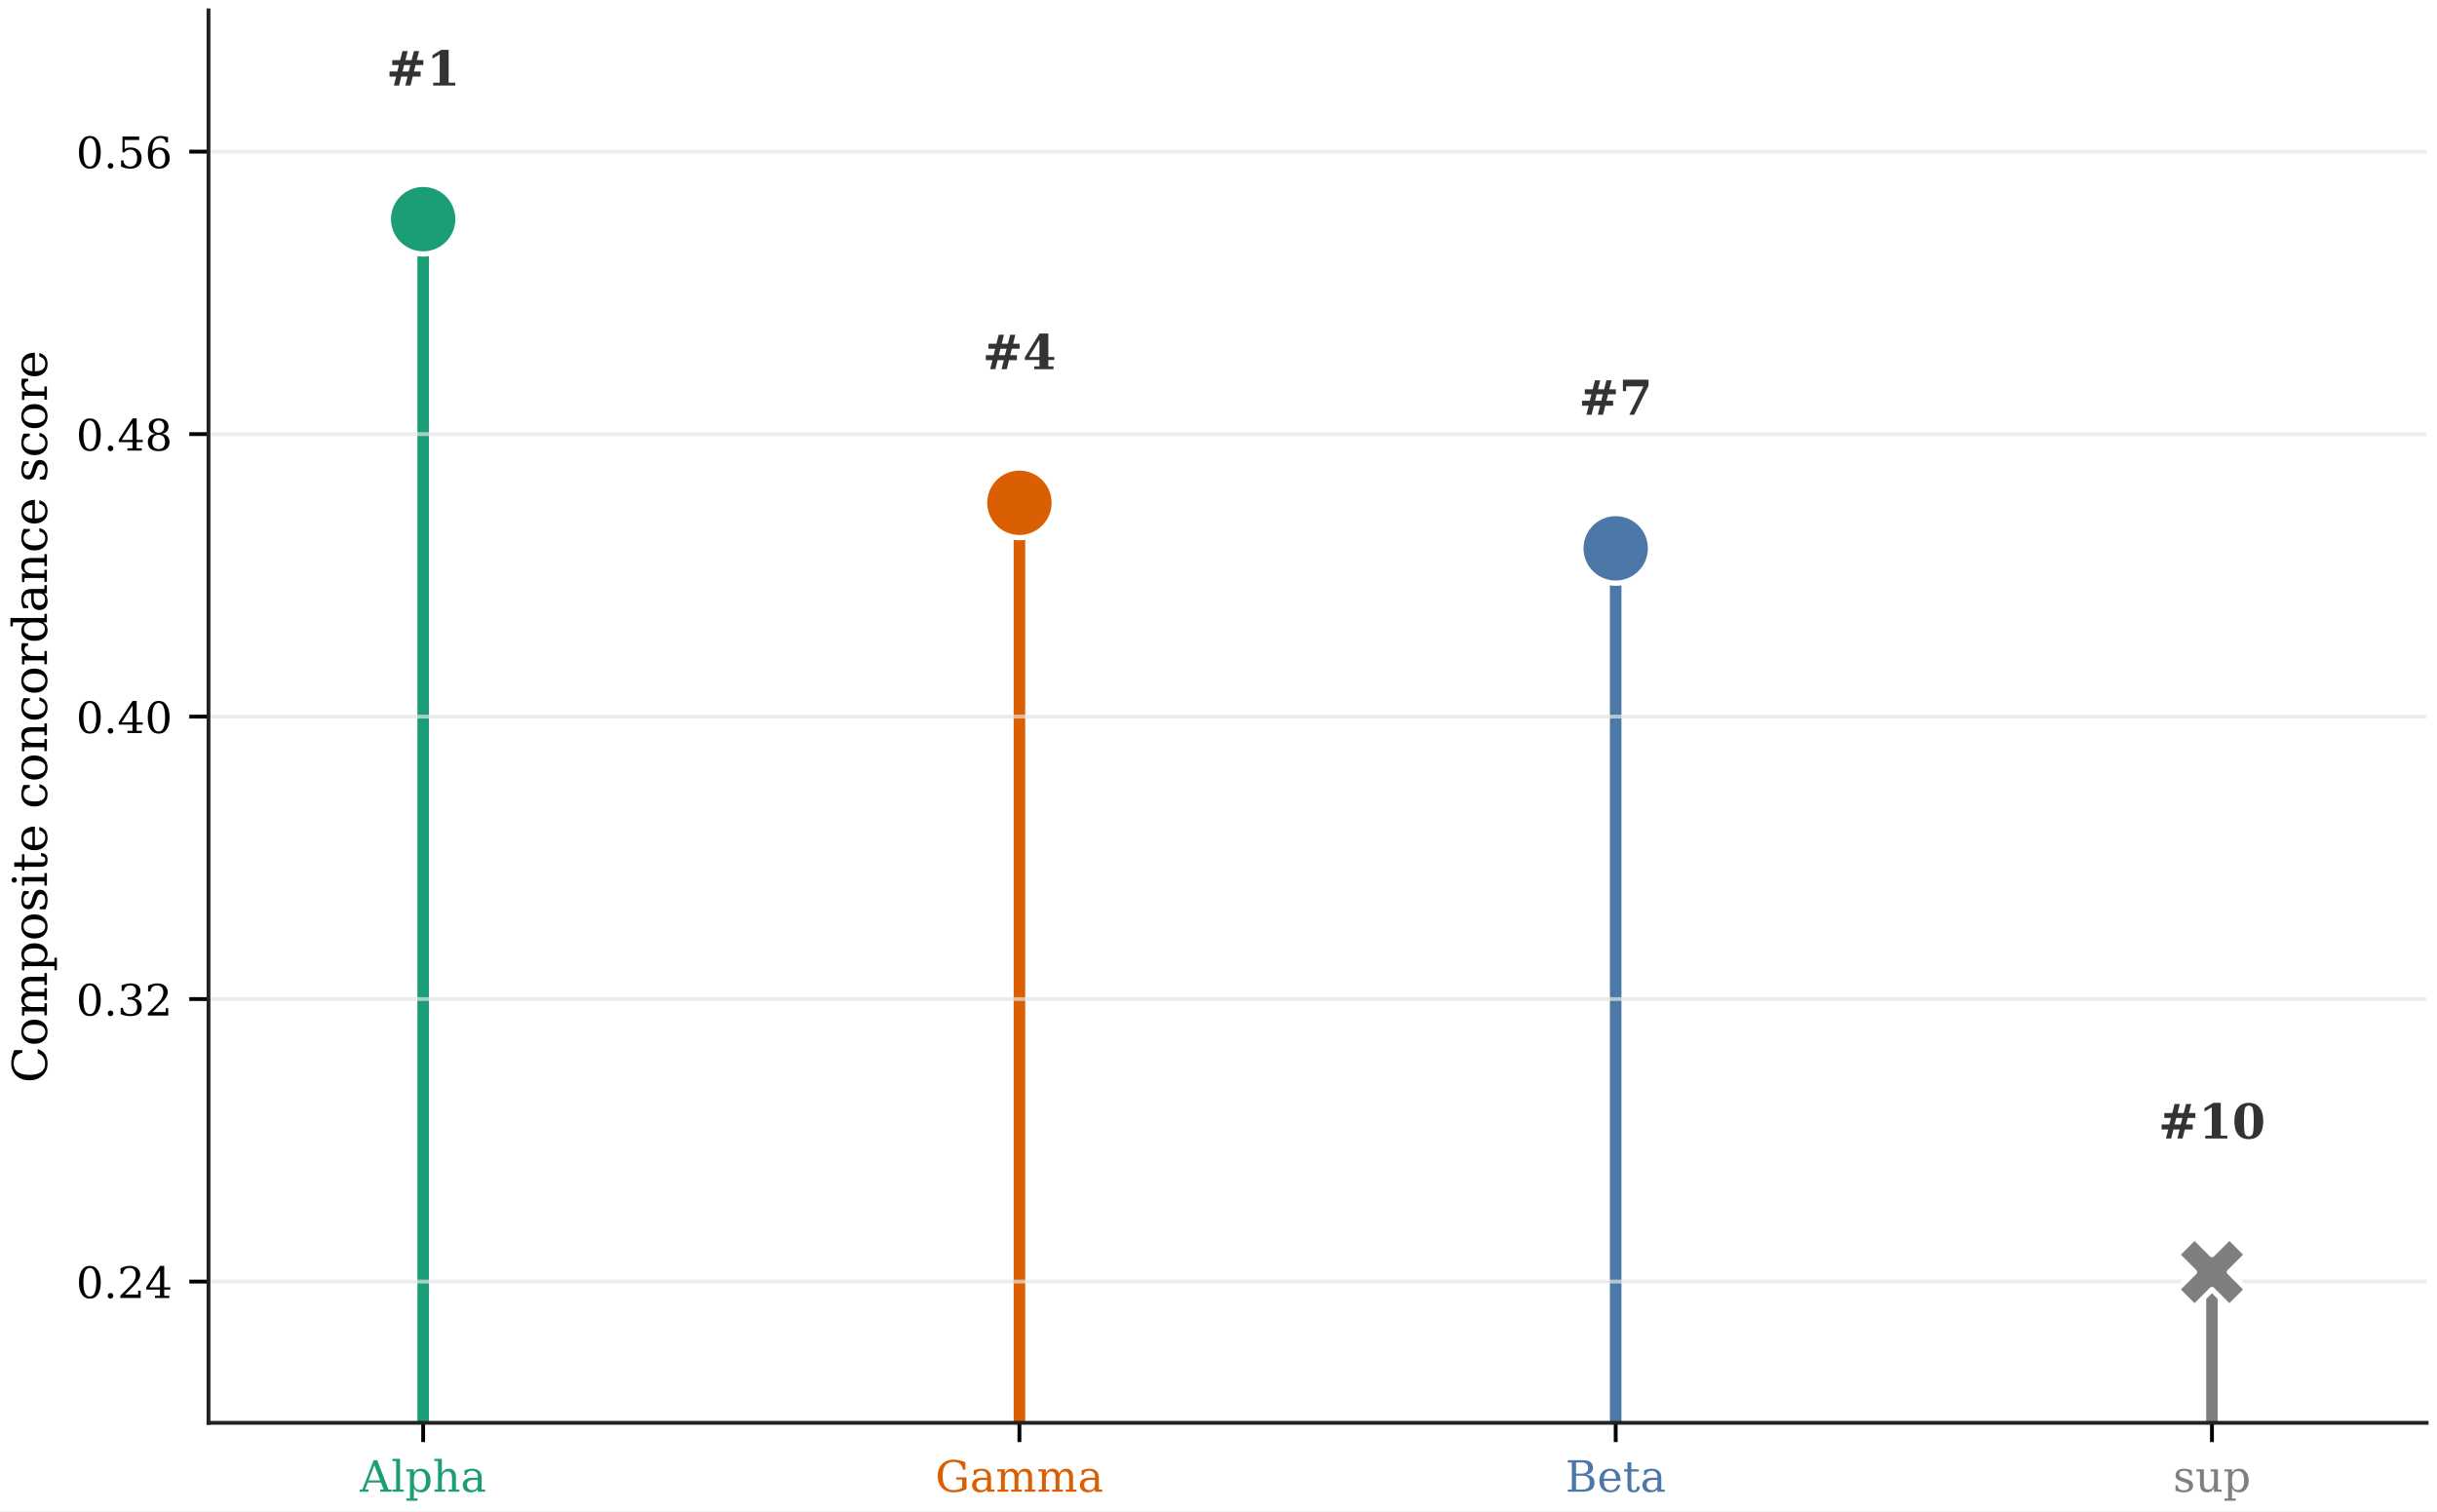
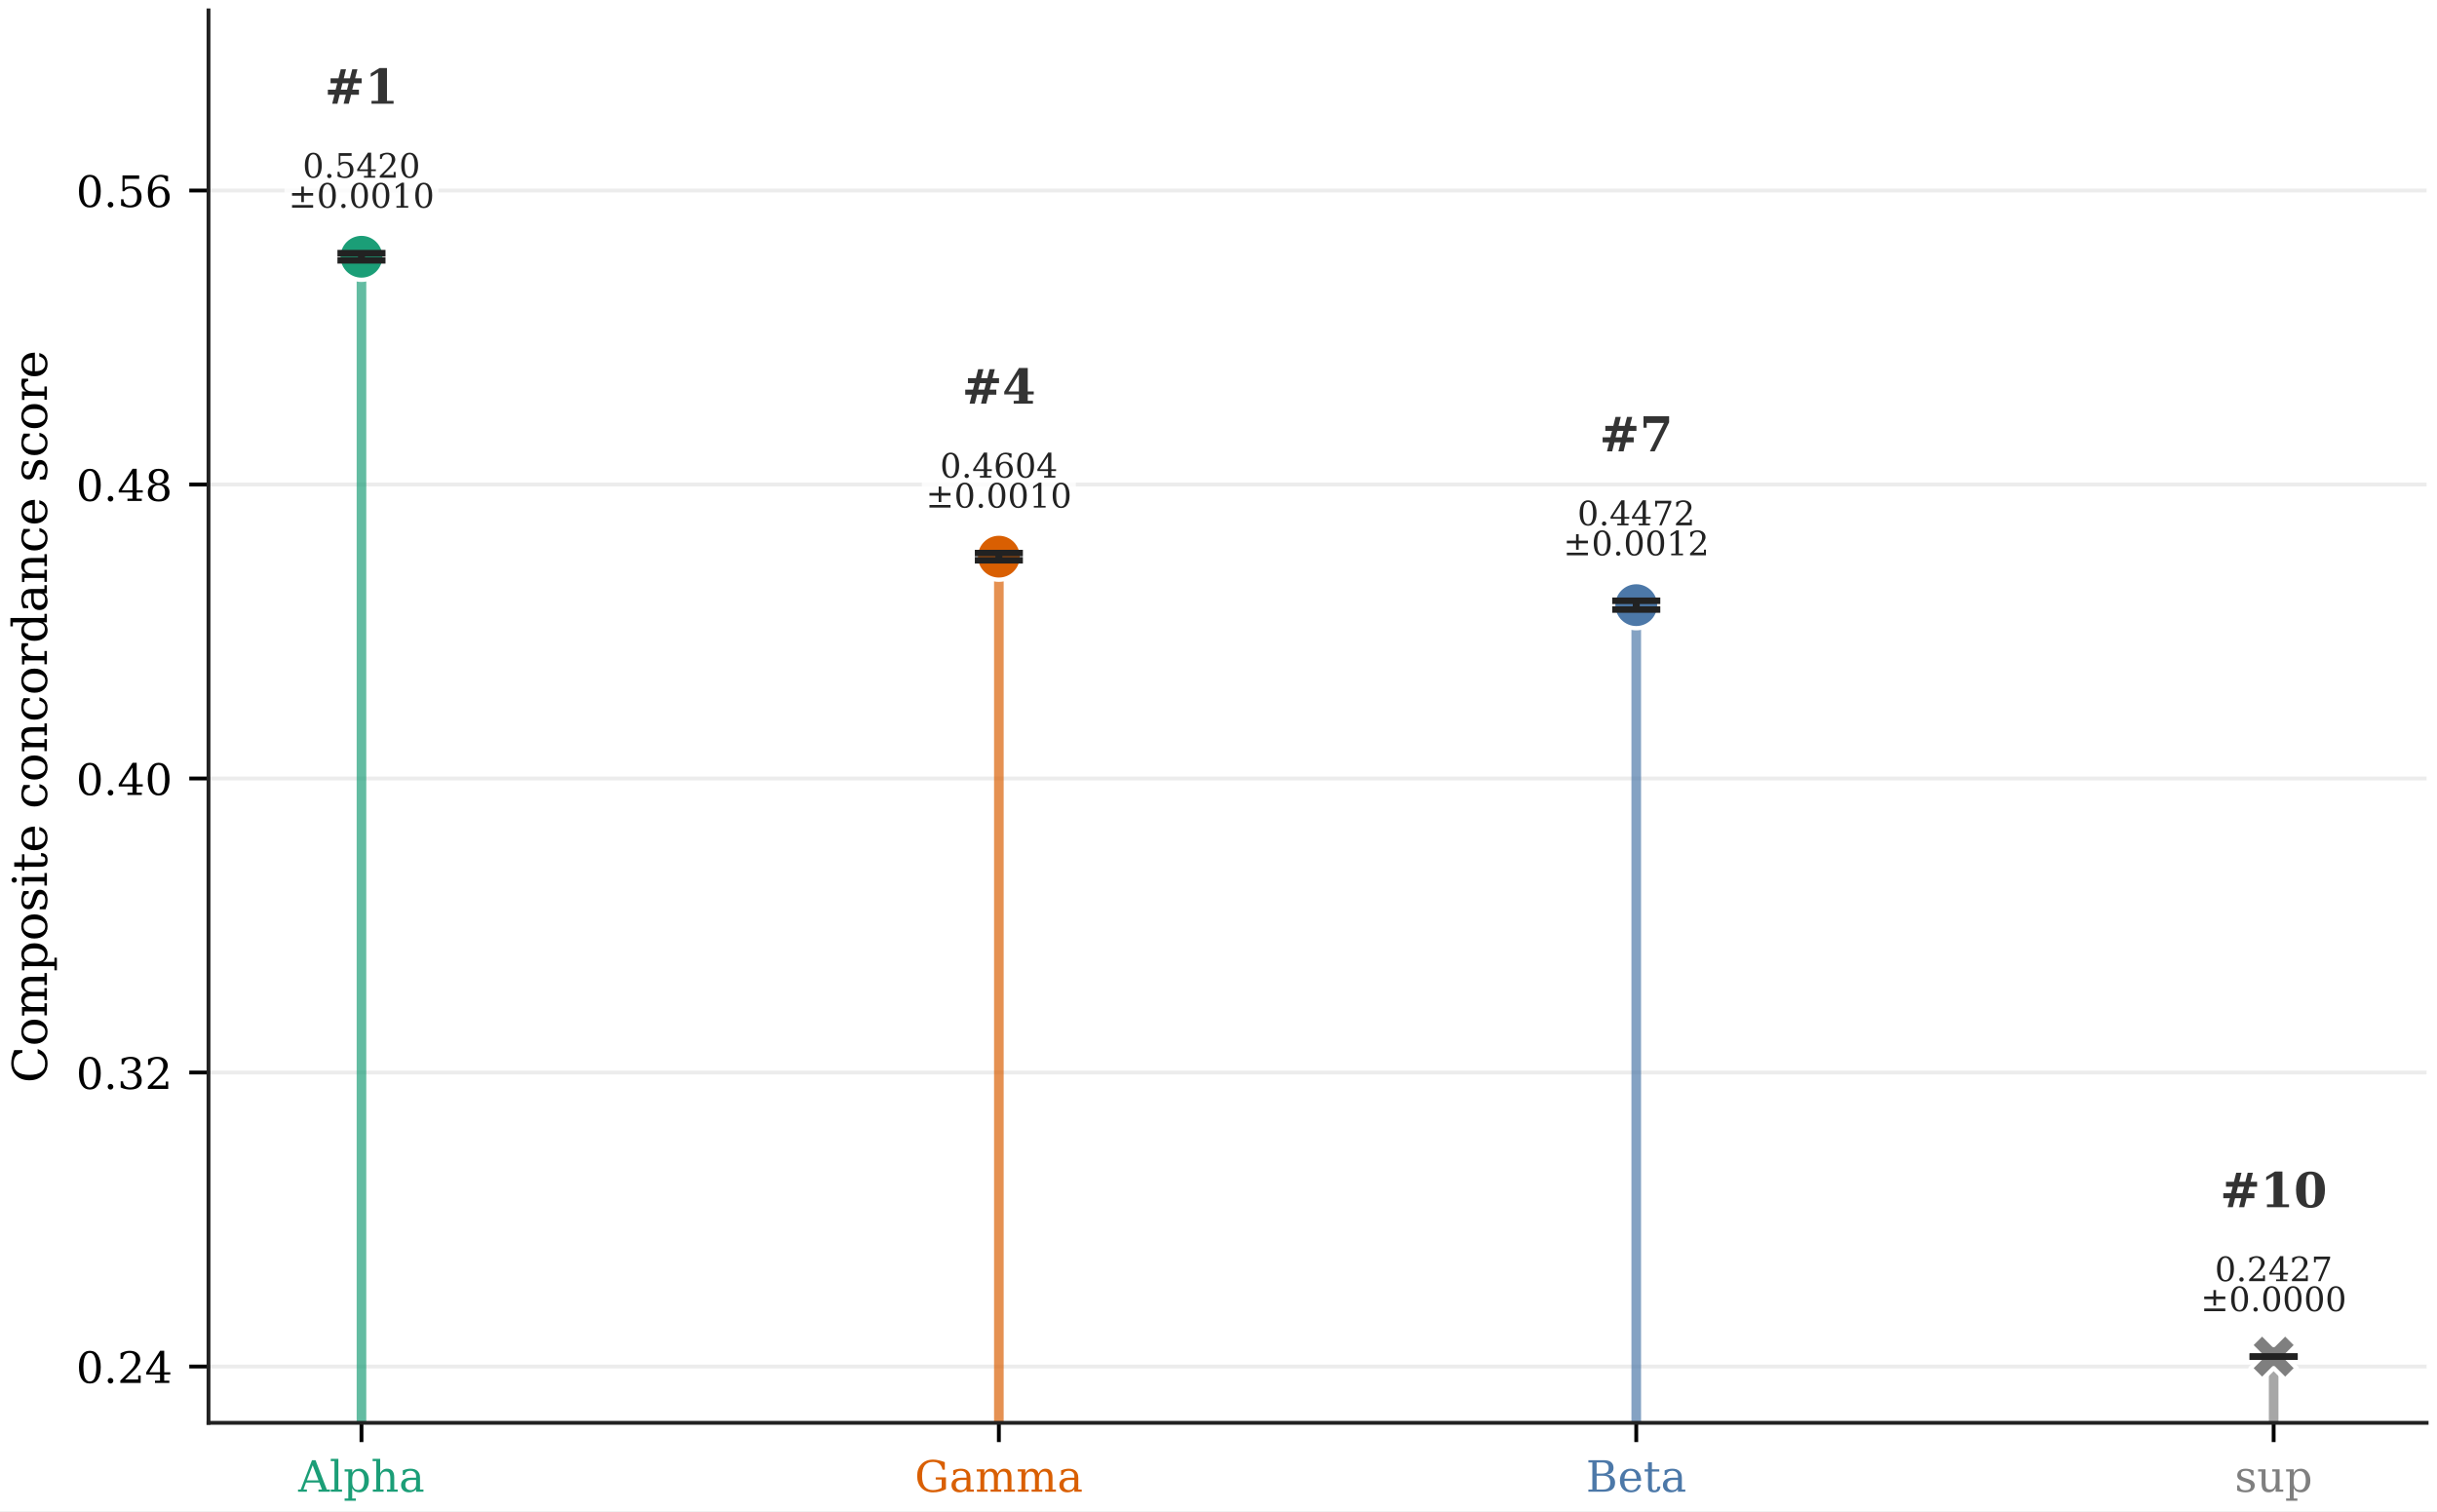
<svg xmlns="http://www.w3.org/2000/svg" xmlns:xlink="http://www.w3.org/1999/xlink" width="507.003pt" height="314.362pt" viewBox="0 0 507.003 314.362" version="1.1">
  <defs>
    <style type="text/css">*{stroke-linejoin: round; stroke-linecap: butt}</style>
  </defs>
  <g id="figure_1">
    <g id="patch_1">
      <path d="M 0 314.362  L 507.003 314.362  L 507.003 0  L 0 0  z " style="fill: #ffffff" />
    </g>
    <g id="axes_1">
      <g id="patch_2">
        <path d="M 43.377 295.992  L 504.843 295.992  L 504.843 2.16  L 43.377 2.16  z " style="fill: #ffffff" />
      </g>
-       <g id="LineCollection_1">
-         <path d="M 88.035 315.362  L 88.035 45.586  " clip-path="url(#p9fc7c9915a)" style="fill: none; stroke: #1b9e77; stroke-width: 2.4" />
-       </g>
-       <g id="LineCollection_2">
-         <path d="M 212.085 315.362  L 212.085 104.598  " clip-path="url(#p9fc7c9915a)" style="fill: none; stroke: #d95f02; stroke-width: 2.4" />
-       </g>
-       <g id="LineCollection_3">
-         <path d="M 336.135 315.362  L 336.135 114.075  " clip-path="url(#p9fc7c9915a)" style="fill: none; stroke: #4c78a8; stroke-width: 2.4" />
-       </g>
-       <g id="LineCollection_4">
-         <path d="M 460.185 315.362  L 460.185 264.633  " clip-path="url(#p9fc7c9915a)" style="fill: none; stroke: #7f7f7f; stroke-width: 2.4" />
-       </g>
      <g id="matplotlib.axis_1">
        <g id="xtick_1">
          <g id="line2d_1">
            <defs>
-               <path id="m94d11040d2" d="M 0 0  L 0 4  " style="stroke: #000000; stroke-width: 0.8" />
+               <path id="m1a0dfd5c73" d="M 0 0  L 0 4  " style="stroke: #000000; stroke-width: 0.8" />
            </defs>
            <g>
-               <use xlink:href="#m94d11040d2" x="88.035" y="295.992" style="stroke: #000000; stroke-width: 0.8" />
+               <use xlink:href="#m1a0dfd5c73" x="75.202" y="295.992" style="stroke: #000000; stroke-width: 0.8" />
            </g>
          </g>
          <g id="text_1">
-             <text style="font-size: 9px; font-family: 'DejaVu Serif'; text-anchor: middle; fill: #1b9e77" x="88.035" y="310.331" transform="rotate(-0 88.03519 310.3306)">Alpha</text>
+             <text style="font-size: 9px; font-family: 'DejaVu Serif'; text-anchor: middle; fill: #1b9e77" x="75.202" y="310.331" transform="rotate(-0 75.20243 310.3306)">Alpha</text>
          </g>
        </g>
        <g id="xtick_2">
          <g id="line2d_2">
            <g>
-               <use xlink:href="#m94d11040d2" x="212.085" y="295.992" style="stroke: #000000; stroke-width: 0.8" />
+               <use xlink:href="#m1a0dfd5c73" x="207.808" y="295.992" style="stroke: #000000; stroke-width: 0.8" />
            </g>
          </g>
          <g id="text_2">
-             <text style="font-size: 9px; font-family: 'DejaVu Serif'; text-anchor: middle; fill: #d95f02" x="212.085" y="310.331" transform="rotate(-0 212.0852 310.3306)">Gamma</text>
+             <text style="font-size: 9px; font-family: 'DejaVu Serif'; text-anchor: middle; fill: #d95f02" x="207.808" y="310.331" transform="rotate(-0 207.8076 310.3306)">Gamma</text>
          </g>
        </g>
        <g id="xtick_3">
          <g id="line2d_3">
            <g>
-               <use xlink:href="#m94d11040d2" x="336.135" y="295.992" style="stroke: #000000; stroke-width: 0.8" />
+               <use xlink:href="#m1a0dfd5c73" x="340.413" y="295.992" style="stroke: #000000; stroke-width: 0.8" />
            </g>
          </g>
          <g id="text_3">
-             <text style="font-size: 9px; font-family: 'DejaVu Serif'; text-anchor: middle; fill: #4c78a8" x="336.135" y="310.331" transform="rotate(-0 336.1352 310.3306)">Beta</text>
+             <text style="font-size: 9px; font-family: 'DejaVu Serif'; text-anchor: middle; fill: #4c78a8" x="340.413" y="310.331" transform="rotate(-0 340.4128 310.3306)">Beta</text>
          </g>
        </g>
        <g id="xtick_4">
          <g id="line2d_4">
            <g>
-               <use xlink:href="#m94d11040d2" x="460.185" y="295.992" style="stroke: #000000; stroke-width: 0.8" />
+               <use xlink:href="#m1a0dfd5c73" x="473.018" y="295.992" style="stroke: #000000; stroke-width: 0.8" />
            </g>
          </g>
          <g id="text_4">
-             <text style="font-size: 9px; font-family: 'DejaVu Serif'; text-anchor: middle; fill: #7f7f7f" x="460.185" y="310.331" transform="rotate(-0 460.1852 310.3306)">sup</text>
+             <text style="font-size: 9px; font-family: 'DejaVu Serif'; text-anchor: middle; fill: #7f7f7f" x="473.018" y="310.331" transform="rotate(-0 473.0179 310.3306)">sup</text>
          </g>
        </g>
      </g>
      <g id="matplotlib.axis_2">
        <g id="ytick_1">
          <g id="line2d_5">
-             <path d="M 43.377 266.609  L 504.843 266.609  " clip-path="url(#p9fc7c9915a)" style="fill: none; stroke: #e4e4e4; stroke-opacity: 0.7; stroke-width: 0.8; stroke-linecap: square" />
+             <path d="M 43.377 284.275  L 504.843 284.275  " clip-path="url(#p5dcb48f7ee)" style="fill: none; stroke: #e4e4e4; stroke-opacity: 0.7; stroke-width: 0.8; stroke-linecap: square" />
          </g>
          <g id="line2d_6">
            <defs>
-               <path id="m5c8d51d0a7" d="M 0 0  L -4 0  " style="stroke: #000000; stroke-width: 0.8" />
+               <path id="m40f7435cc8" d="M 0 0  L -4 0  " style="stroke: #000000; stroke-width: 0.8" />
            </defs>
            <g>
-               <use xlink:href="#m5c8d51d0a7" x="43.377" y="266.609" style="stroke: #000000; stroke-width: 0.8" />
+               <use xlink:href="#m40f7435cc8" x="43.377" y="284.275" style="stroke: #000000; stroke-width: 0.8" />
            </g>
          </g>
          <g id="text_5">
-             <text style="font-size: 9px; font-family: 'DejaVu Serif'; text-anchor: end" x="35.877" y="270.028" transform="rotate(-0 35.87719 270.0281)">0.24</text>
+             <text style="font-size: 9px; font-family: 'DejaVu Serif'; text-anchor: end" x="35.877" y="287.694" transform="rotate(-0 35.87719 287.6942)">0.24</text>
          </g>
        </g>
        <g id="ytick_2">
          <g id="line2d_7">
-             <path d="M 43.377 207.842  L 504.843 207.842  " clip-path="url(#p9fc7c9915a)" style="fill: none; stroke: #e4e4e4; stroke-opacity: 0.7; stroke-width: 0.8; stroke-linecap: square" />
+             <path d="M 43.377 223.114  L 504.843 223.114  " clip-path="url(#p5dcb48f7ee)" style="fill: none; stroke: #e4e4e4; stroke-opacity: 0.7; stroke-width: 0.8; stroke-linecap: square" />
          </g>
          <g id="line2d_8">
            <g>
-               <use xlink:href="#m5c8d51d0a7" x="43.377" y="207.842" style="stroke: #000000; stroke-width: 0.8" />
+               <use xlink:href="#m40f7435cc8" x="43.377" y="223.114" style="stroke: #000000; stroke-width: 0.8" />
            </g>
          </g>
          <g id="text_6">
-             <text style="font-size: 9px; font-family: 'DejaVu Serif'; text-anchor: end" x="35.877" y="211.262" transform="rotate(-0 35.87719 211.2617)">0.32</text>
+             <text style="font-size: 9px; font-family: 'DejaVu Serif'; text-anchor: end" x="35.877" y="226.533" transform="rotate(-0 35.87719 226.5332)">0.32</text>
          </g>
        </g>
        <g id="ytick_3">
          <g id="line2d_9">
-             <path d="M 43.377 149.076  L 504.843 149.076  " clip-path="url(#p9fc7c9915a)" style="fill: none; stroke: #e4e4e4; stroke-opacity: 0.7; stroke-width: 0.8; stroke-linecap: square" />
+             <path d="M 43.377 161.953  L 504.843 161.953  " clip-path="url(#p5dcb48f7ee)" style="fill: none; stroke: #e4e4e4; stroke-opacity: 0.7; stroke-width: 0.8; stroke-linecap: square" />
          </g>
          <g id="line2d_10">
            <g>
-               <use xlink:href="#m5c8d51d0a7" x="43.377" y="149.076" style="stroke: #000000; stroke-width: 0.8" />
+               <use xlink:href="#m40f7435cc8" x="43.377" y="161.953" style="stroke: #000000; stroke-width: 0.8" />
            </g>
          </g>
          <g id="text_7">
-             <text style="font-size: 9px; font-family: 'DejaVu Serif'; text-anchor: end" x="35.877" y="152.495" transform="rotate(-0 35.87719 152.4953)">0.40</text>
+             <text style="font-size: 9px; font-family: 'DejaVu Serif'; text-anchor: end" x="35.877" y="165.372" transform="rotate(-0 35.87719 165.3722)">0.40</text>
          </g>
        </g>
        <g id="ytick_4">
          <g id="line2d_11">
-             <path d="M 43.377 90.31  L 504.843 90.31  " clip-path="url(#p9fc7c9915a)" style="fill: none; stroke: #e4e4e4; stroke-opacity: 0.7; stroke-width: 0.8; stroke-linecap: square" />
+             <path d="M 43.377 100.792  L 504.843 100.792  " clip-path="url(#p5dcb48f7ee)" style="fill: none; stroke: #e4e4e4; stroke-opacity: 0.7; stroke-width: 0.8; stroke-linecap: square" />
          </g>
          <g id="line2d_12">
            <g>
-               <use xlink:href="#m5c8d51d0a7" x="43.377" y="90.31" style="stroke: #000000; stroke-width: 0.8" />
+               <use xlink:href="#m40f7435cc8" x="43.377" y="100.792" style="stroke: #000000; stroke-width: 0.8" />
            </g>
          </g>
          <g id="text_8">
-             <text style="font-size: 9px; font-family: 'DejaVu Serif'; text-anchor: end" x="35.877" y="93.729" transform="rotate(-0 35.87719 93.7289)">0.48</text>
+             <text style="font-size: 9px; font-family: 'DejaVu Serif'; text-anchor: end" x="35.877" y="104.211" transform="rotate(-0 35.87719 104.2112)">0.48</text>
          </g>
        </g>
        <g id="ytick_5">
          <g id="line2d_13">
-             <path d="M 43.377 31.543  L 504.843 31.543  " clip-path="url(#p9fc7c9915a)" style="fill: none; stroke: #e4e4e4; stroke-opacity: 0.7; stroke-width: 0.8; stroke-linecap: square" />
+             <path d="M 43.377 39.631  L 504.843 39.631  " clip-path="url(#p5dcb48f7ee)" style="fill: none; stroke: #e4e4e4; stroke-opacity: 0.7; stroke-width: 0.8; stroke-linecap: square" />
          </g>
          <g id="line2d_14">
            <g>
-               <use xlink:href="#m5c8d51d0a7" x="43.377" y="31.543" style="stroke: #000000; stroke-width: 0.8" />
+               <use xlink:href="#m40f7435cc8" x="43.377" y="39.631" style="stroke: #000000; stroke-width: 0.8" />
            </g>
          </g>
          <g id="text_9">
-             <text style="font-size: 9px; font-family: 'DejaVu Serif'; text-anchor: end" x="35.877" y="34.962" transform="rotate(-0 35.87719 34.9625)">0.56</text>
+             <text style="font-size: 9px; font-family: 'DejaVu Serif'; text-anchor: end" x="35.877" y="43.05" transform="rotate(-0 35.87719 43.05021)">0.56</text>
          </g>
        </g>
        <g id="text_10">
          <text style="font-size: 10px; font-family: 'DejaVu Serif'; text-anchor: middle" x="9.758" y="149.076" transform="rotate(-90 9.758438 149.076)">Composite concordance score</text>
        </g>
      </g>
+       <g id="LineCollection_1">
+         <path d="M 75.202 315.362  L 75.202 53.412  " clip-path="url(#p5dcb48f7ee)" style="fill: none; stroke: #1b9e77; stroke-opacity: 0.68; stroke-width: 2" />
+       </g>
+       <g id="LineCollection_2">
+         <path d="M 207.808 315.362  L 207.808 115.802  " clip-path="url(#p5dcb48f7ee)" style="fill: none; stroke: #d95f02; stroke-opacity: 0.68; stroke-width: 2" />
+       </g>
+       <g id="LineCollection_3">
+         <path d="M 340.413 315.362  L 340.413 125.891  " clip-path="url(#p5dcb48f7ee)" style="fill: none; stroke: #4c78a8; stroke-opacity: 0.68; stroke-width: 2" />
+       </g>
+       <g id="LineCollection_4">
+         <path d="M 473.018 315.362  L 473.018 282.219  " clip-path="url(#p5dcb48f7ee)" style="fill: none; stroke: #7f7f7f; stroke-opacity: 0.68; stroke-width: 2" />
+       </g>
      <g id="patch_3">
        <path d="M 43.377 295.992  L 43.377 2.16  " style="fill: none; stroke: #222222; stroke-width: 0.8; stroke-linejoin: miter; stroke-linecap: square" />
      </g>
      <g id="patch_4">
        <path d="M 43.377 295.992  L 504.843 295.992  " style="fill: none; stroke: #222222; stroke-width: 0.8; stroke-linejoin: miter; stroke-linecap: square" />
      </g>
      <g id="PathCollection_1">
        <defs>
-           <path id="m94ce553d7f" d="M 0 7.246  C 1.922 7.246 3.765 6.482 5.123 5.123  C 6.482 3.765 7.246 1.922 7.246 0  C 7.246 -1.922 6.482 -3.765 5.123 -5.123  C 3.765 -6.482 1.922 -7.246 0 -7.246  C -1.922 -7.246 -3.765 -6.482 -5.123 -5.123  C -6.482 -3.765 -7.246 -1.922 -7.246 0  C -7.246 1.922 -6.482 3.765 -5.123 5.123  C -3.765 6.482 -1.922 7.246 0 7.246  z " style="stroke: #ffffff; stroke-width: 1.1" />
-         </defs>
-         <g clip-path="url(#p9fc7c9915a)">
-           <use xlink:href="#m94ce553d7f" x="88.035" y="45.586" style="fill: #1b9e77; stroke: #ffffff; stroke-width: 1.1" />
+           <path id="m1bc2c845d2" d="M 0 4.796  C 1.272 4.796 2.492 4.291 3.391 3.391  C 4.291 2.492 4.796 1.272 4.796 0  C 4.796 -1.272 4.291 -2.492 3.391 -3.391  C 2.492 -4.291 1.272 -4.796 0 -4.796  C -1.272 -4.796 -2.492 -4.291 -3.391 -3.391  C -4.291 -2.492 -4.796 -1.272 -4.796 0  C -4.796 1.272 -4.291 2.492 -3.391 3.391  C -2.492 4.291 -1.272 4.796 0 4.796  z " style="stroke: #ffffff; stroke-width: 0.9" />
+         </defs>
+         <g clip-path="url(#p5dcb48f7ee)">
+           <use xlink:href="#m1bc2c845d2" x="75.202" y="53.412" style="fill: #1b9e77; stroke: #ffffff; stroke-width: 0.9" />
+         </g>
+       </g>
+       <g id="PathCollection_2">
+         <defs>
+           <path id="ma38cbb45b3" d="M 0 4.796  C 1.272 4.796 2.492 4.291 3.391 3.391  C 4.291 2.492 4.796 1.272 4.796 0  C 4.796 -1.272 4.291 -2.492 3.391 -3.391  C 2.492 -4.291 1.272 -4.796 0 -4.796  C -1.272 -4.796 -2.492 -4.291 -3.391 -3.391  C -4.291 -2.492 -4.796 -1.272 -4.796 0  C -4.796 1.272 -4.291 2.492 -3.391 3.391  C -2.492 4.291 -1.272 4.796 0 4.796  z " style="stroke: #ffffff; stroke-width: 0.9" />
+         </defs>
+         <g clip-path="url(#p5dcb48f7ee)">
+           <use xlink:href="#ma38cbb45b3" x="207.808" y="115.802" style="fill: #d95f02; stroke: #ffffff; stroke-width: 0.9" />
+         </g>
+       </g>
+       <g id="PathCollection_3">
+         <defs>
+           <path id="mb6ca7bb9ee" d="M 0 4.796  C 1.272 4.796 2.492 4.291 3.391 3.391  C 4.291 2.492 4.796 1.272 4.796 0  C 4.796 -1.272 4.291 -2.492 3.391 -3.391  C 2.492 -4.291 1.272 -4.796 0 -4.796  C -1.272 -4.796 -2.492 -4.291 -3.391 -3.391  C -4.291 -2.492 -4.796 -1.272 -4.796 0  C -4.796 1.272 -4.291 2.492 -3.391 3.391  C -2.492 4.291 -1.272 4.796 0 4.796  z " style="stroke: #ffffff; stroke-width: 0.9" />
+         </defs>
+         <g clip-path="url(#p5dcb48f7ee)">
+           <use xlink:href="#mb6ca7bb9ee" x="340.413" y="125.891" style="fill: #4c78a8; stroke: #ffffff; stroke-width: 0.9" />
+         </g>
+       </g>
+       <g id="PathCollection_4">
+         <defs>
+           <path id="meb4da9bdc3" d="M -2.398 4.796  L 0 2.398  L 2.398 4.796  L 4.796 2.398  L 2.398 0  L 4.796 -2.398  L 2.398 -4.796  L 0 -2.398  L -2.398 -4.796  L -4.796 -2.398  L -2.398 0  L -4.796 2.398  z " style="stroke: #ffffff; stroke-width: 0.9" />
+         </defs>
+         <g clip-path="url(#p5dcb48f7ee)">
+           <use xlink:href="#meb4da9bdc3" x="473.018" y="282.219" style="fill: #7f7f7f; stroke: #ffffff; stroke-width: 0.9" />
+         </g>
+       </g>
+       <g id="LineCollection_5">
+         <path d="M 75.202 54.161  L 75.202 52.662  " clip-path="url(#p5dcb48f7ee)" style="fill: none; stroke: #222222; stroke-width: 1.45" />
+       </g>
+       <g id="line2d_15">
+         <defs>
+           <path id="m643191a935" d="M 5 0  L -5 -0  " style="stroke: #222222; stroke-width: 1.35" />
+         </defs>
+         <g clip-path="url(#p5dcb48f7ee)">
+           <use xlink:href="#m643191a935" x="75.202" y="54.161" style="fill: #1f77b4; stroke: #222222; stroke-width: 1.35" />
+         </g>
+       </g>
+       <g id="line2d_16">
+         <g clip-path="url(#p5dcb48f7ee)">
+           <use xlink:href="#m643191a935" x="75.202" y="52.662" style="fill: #1f77b4; stroke: #222222; stroke-width: 1.35" />
+         </g>
+       </g>
+       <g id="LineCollection_6">
+         <path d="M 207.808 116.551  L 207.808 115.054  " clip-path="url(#p5dcb48f7ee)" style="fill: none; stroke: #222222; stroke-width: 1.45" />
+       </g>
+       <g id="line2d_17">
+         <g clip-path="url(#p5dcb48f7ee)">
+           <use xlink:href="#m643191a935" x="207.808" y="116.551" style="fill: #1f77b4; stroke: #222222; stroke-width: 1.35" />
+         </g>
+       </g>
+       <g id="line2d_18">
+         <g clip-path="url(#p5dcb48f7ee)">
+           <use xlink:href="#m643191a935" x="207.808" y="115.054" style="fill: #1f77b4; stroke: #222222; stroke-width: 1.35" />
+         </g>
+       </g>
+       <g id="LineCollection_7">
+         <path d="M 340.413 126.804  L 340.413 124.978  " clip-path="url(#p5dcb48f7ee)" style="fill: none; stroke: #222222; stroke-width: 1.45" />
+       </g>
+       <g id="line2d_19">
+         <g clip-path="url(#p5dcb48f7ee)">
+           <use xlink:href="#m643191a935" x="340.413" y="126.804" style="fill: #1f77b4; stroke: #222222; stroke-width: 1.35" />
+         </g>
+       </g>
+       <g id="line2d_20">
+         <g clip-path="url(#p5dcb48f7ee)">
+           <use xlink:href="#m643191a935" x="340.413" y="124.978" style="fill: #1f77b4; stroke: #222222; stroke-width: 1.35" />
+         </g>
+       </g>
+       <g id="LineCollection_8">
+         <path d="M 473.018 282.219  L 473.018 282.219  " clip-path="url(#p5dcb48f7ee)" style="fill: none; stroke: #222222; stroke-width: 1.45" />
+       </g>
+       <g id="line2d_21">
+         <g clip-path="url(#p5dcb48f7ee)">
+           <use xlink:href="#m643191a935" x="473.018" y="282.219" style="fill: #1f77b4; stroke: #222222; stroke-width: 1.35" />
+         </g>
+       </g>
+       <g id="line2d_22">
+         <g clip-path="url(#p5dcb48f7ee)">
+           <use xlink:href="#m643191a935" x="473.018" y="282.219" style="fill: #1f77b4; stroke: #222222; stroke-width: 1.35" />
        </g>
      </g>
      <g id="text_11">
-         <text style="font-weight: 700; font-size: 10px; font-family: 'DejaVu Serif'; text-anchor: middle; fill: #333333" x="88.035" y="17.796" transform="rotate(-0 88.03519 17.79591)">#1</text>
-       </g>
-       <g id="PathCollection_2">
-         <defs>
-           <path id="m7e503176a7" d="M 0 7.246  C 1.922 7.246 3.765 6.482 5.123 5.123  C 6.482 3.765 7.246 1.922 7.246 0  C 7.246 -1.922 6.482 -3.765 5.123 -5.123  C 3.765 -6.482 1.922 -7.246 0 -7.246  C -1.922 -7.246 -3.765 -6.482 -5.123 -5.123  C -6.482 -3.765 -7.246 -1.922 -7.246 0  C -7.246 1.922 -6.482 3.765 -5.123 5.123  C -3.765 6.482 -1.922 7.246 0 7.246  z " style="stroke: #ffffff; stroke-width: 1.1" />
-         </defs>
-         <g clip-path="url(#p9fc7c9915a)">
-           <use xlink:href="#m7e503176a7" x="212.085" y="104.598" style="fill: #d95f02; stroke: #ffffff; stroke-width: 1.1" />
-         </g>
+         <g id="patch_5">
+           <path d="M 60.023 45.502  L 90.382 45.502  Q 91.222 45.502 91.222 44.662  L 91.222 31.645  Q 91.222 30.805 90.382 30.805  L 60.023 30.805  Q 59.183 30.805 59.183 31.645  L 59.183 44.662  Q 59.183 45.502 60.023 45.502  z " style="fill: #ffffff; opacity: 0.78" />
+         </g>
+         <text style="font-size: 7px; font-family: 'DejaVu Serif'; fill: #222222" transform="translate(62.95571 36.9638)">0.5420</text>
+         <text style="font-size: 7px; font-family: 'DejaVu Serif'; fill: #222222" transform="translate(60.02282 43.20659)">±0.0010</text>
      </g>
      <g id="text_12">
-         <text style="font-weight: 700; font-size: 10px; font-family: 'DejaVu Serif'; text-anchor: middle; fill: #333333" x="212.085" y="76.808" transform="rotate(-0 212.0852 76.80759)">#4</text>
-       </g>
-       <g id="PathCollection_3">
-         <defs>
-           <path id="m26fe1461ca" d="M 0 7.246  C 1.922 7.246 3.765 6.482 5.123 5.123  C 6.482 3.765 7.246 1.922 7.246 0  C 7.246 -1.922 6.482 -3.765 5.123 -5.123  C 3.765 -6.482 1.922 -7.246 0 -7.246  C -1.922 -7.246 -3.765 -6.482 -5.123 -5.123  C -6.482 -3.765 -7.246 -1.922 -7.246 0  C -7.246 1.922 -6.482 3.765 -5.123 5.123  C -3.765 6.482 -1.922 7.246 0 7.246  z " style="stroke: #ffffff; stroke-width: 1.1" />
-         </defs>
-         <g clip-path="url(#p9fc7c9915a)">
-           <use xlink:href="#m26fe1461ca" x="336.135" y="114.075" style="fill: #4c78a8; stroke: #ffffff; stroke-width: 1.1" />
-         </g>
+         <g id="patch_6">
+           <path d="M 192.628 107.894  L 222.987 107.894  Q 223.827 107.894 223.827 107.054  L 223.827 94.037  Q 223.827 93.197 222.987 93.197  L 192.628 93.197  Q 191.788 93.197 191.788 94.037  L 191.788 107.054  Q 191.788 107.894 192.628 107.894  z " style="fill: #ffffff; opacity: 0.78" />
+         </g>
+         <text style="font-size: 7px; font-family: 'DejaVu Serif'; fill: #222222" transform="translate(195.5609 99.35549)">0.4604</text>
+         <text style="font-size: 7px; font-family: 'DejaVu Serif'; fill: #222222" transform="translate(192.628 105.5983)">±0.0010</text>
      </g>
      <g id="text_13">
-         <text style="font-weight: 700; font-size: 10px; font-family: 'DejaVu Serif'; text-anchor: middle; fill: #333333" x="336.135" y="86.285" transform="rotate(-0 336.1352 86.28524)">#7</text>
-       </g>
-       <g id="PathCollection_4">
-         <defs>
-           <path id="mfa4818df33" d="M -3.623 7.246  L 0 3.623  L 3.623 7.246  L 7.246 3.623  L 3.623 0  L 7.246 -3.623  L 3.623 -7.246  L 0 -3.623  L -3.623 -7.246  L -7.246 -3.623  L -3.623 0  L -7.246 3.623  z " style="stroke: #ffffff; stroke-width: 1.1" />
-         </defs>
-         <g clip-path="url(#p9fc7c9915a)">
-           <use xlink:href="#mfa4818df33" x="460.185" y="264.633" style="fill: #7f7f7f; stroke: #ffffff; stroke-width: 1.1" />
-         </g>
+         <g id="patch_7">
+           <path d="M 325.233 117.818  L 355.592 117.818  Q 356.432 117.818 356.432 116.978  L 356.432 103.961  Q 356.432 103.121 355.592 103.121  L 325.233 103.121  Q 324.393 103.121 324.393 103.961  L 324.393 116.978  Q 324.393 117.818 325.233 117.818  z " style="fill: #ffffff; opacity: 0.78" />
+         </g>
+         <text style="font-size: 7px; font-family: 'DejaVu Serif'; fill: #222222" transform="translate(328.1661 109.2796)">0.4472</text>
+         <text style="font-size: 7px; font-family: 'DejaVu Serif'; fill: #222222" transform="translate(325.2332 115.5224)">±0.0012</text>
      </g>
      <g id="text_14">
-         <text style="font-weight: 700; font-size: 10px; font-family: 'DejaVu Serif'; text-anchor: middle; fill: #333333" x="460.185" y="236.843" transform="rotate(-0 460.1852 236.843)">#10</text>
+         <g id="patch_8">
+           <path d="M 457.838 275.059  L 488.198 275.059  Q 489.038 275.059 489.038 274.219  L 489.038 261.201  Q 489.038 260.361 488.198 260.361  L 457.838 260.361  Q 456.998 260.361 456.998 261.201  L 456.998 274.219  Q 456.998 275.059 457.838 275.059  z " style="fill: #ffffff; opacity: 0.78" />
+         </g>
+         <text style="font-size: 7px; font-family: 'DejaVu Serif'; fill: #222222" transform="translate(460.7712 266.52)">0.2427</text>
+         <text style="font-size: 7px; font-family: 'DejaVu Serif'; fill: #222222" transform="translate(457.8383 272.7628)">±0.0000</text>
+       </g>
+       <g id="text_15">
+         <text style="font-weight: 700; font-size: 10px; font-family: 'DejaVu Serif'; text-anchor: middle; fill: #333333" x="75.202" y="21.583" transform="rotate(-0 75.20243 21.58269)">#1</text>
+       </g>
+       <g id="text_16">
+         <text style="font-weight: 700; font-size: 10px; font-family: 'DejaVu Serif'; text-anchor: middle; fill: #333333" x="207.808" y="83.974" transform="rotate(-0 207.8076 83.97438)">#4</text>
+       </g>
+       <g id="text_17">
+         <text style="font-weight: 700; font-size: 10px; font-family: 'DejaVu Serif'; text-anchor: middle; fill: #333333" x="340.413" y="93.898" transform="rotate(-0 340.4128 93.8985)">#7</text>
+       </g>
+       <g id="text_18">
+         <text style="font-weight: 700; font-size: 10px; font-family: 'DejaVu Serif'; text-anchor: middle; fill: #333333" x="473.018" y="251.139" transform="rotate(-0 473.0179 251.1389)">#10</text>
      </g>
    </g>
  </g>
  <defs>
-     <clipPath id="p9fc7c9915a">
+     <clipPath id="p5dcb48f7ee">
      <rect x="43.377" y="2.16" width="461.466" height="293.832" />
    </clipPath>
  </defs>
</svg>
